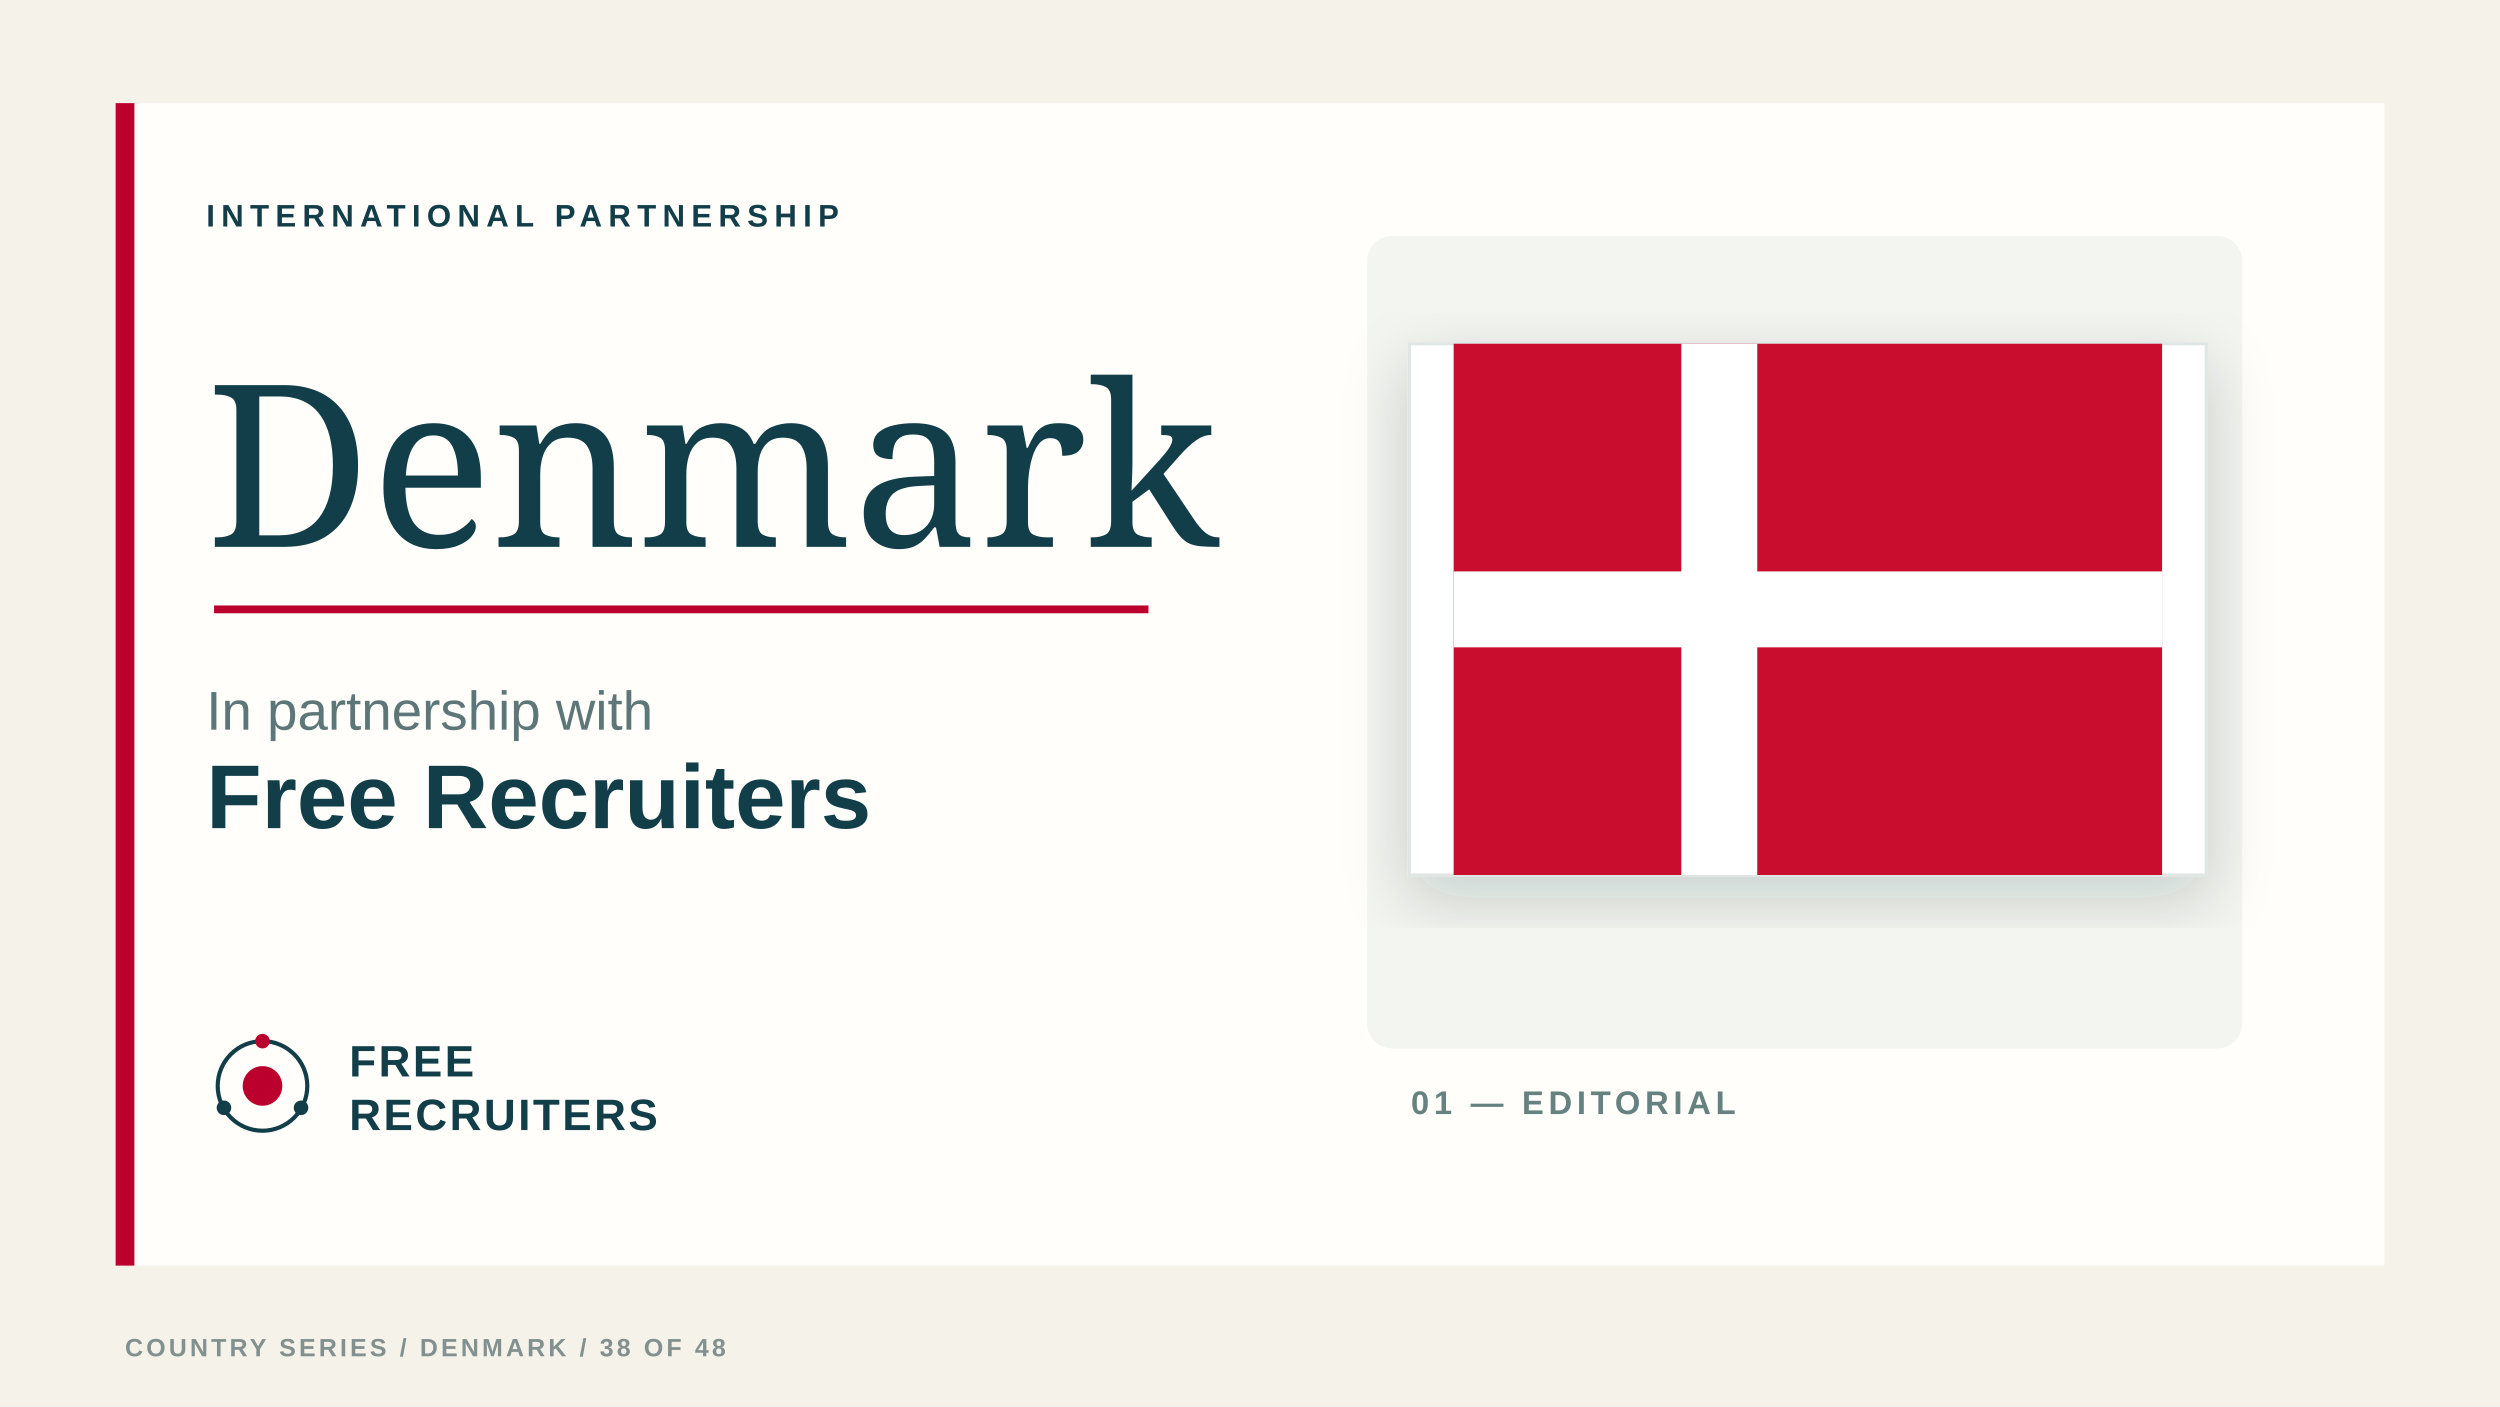
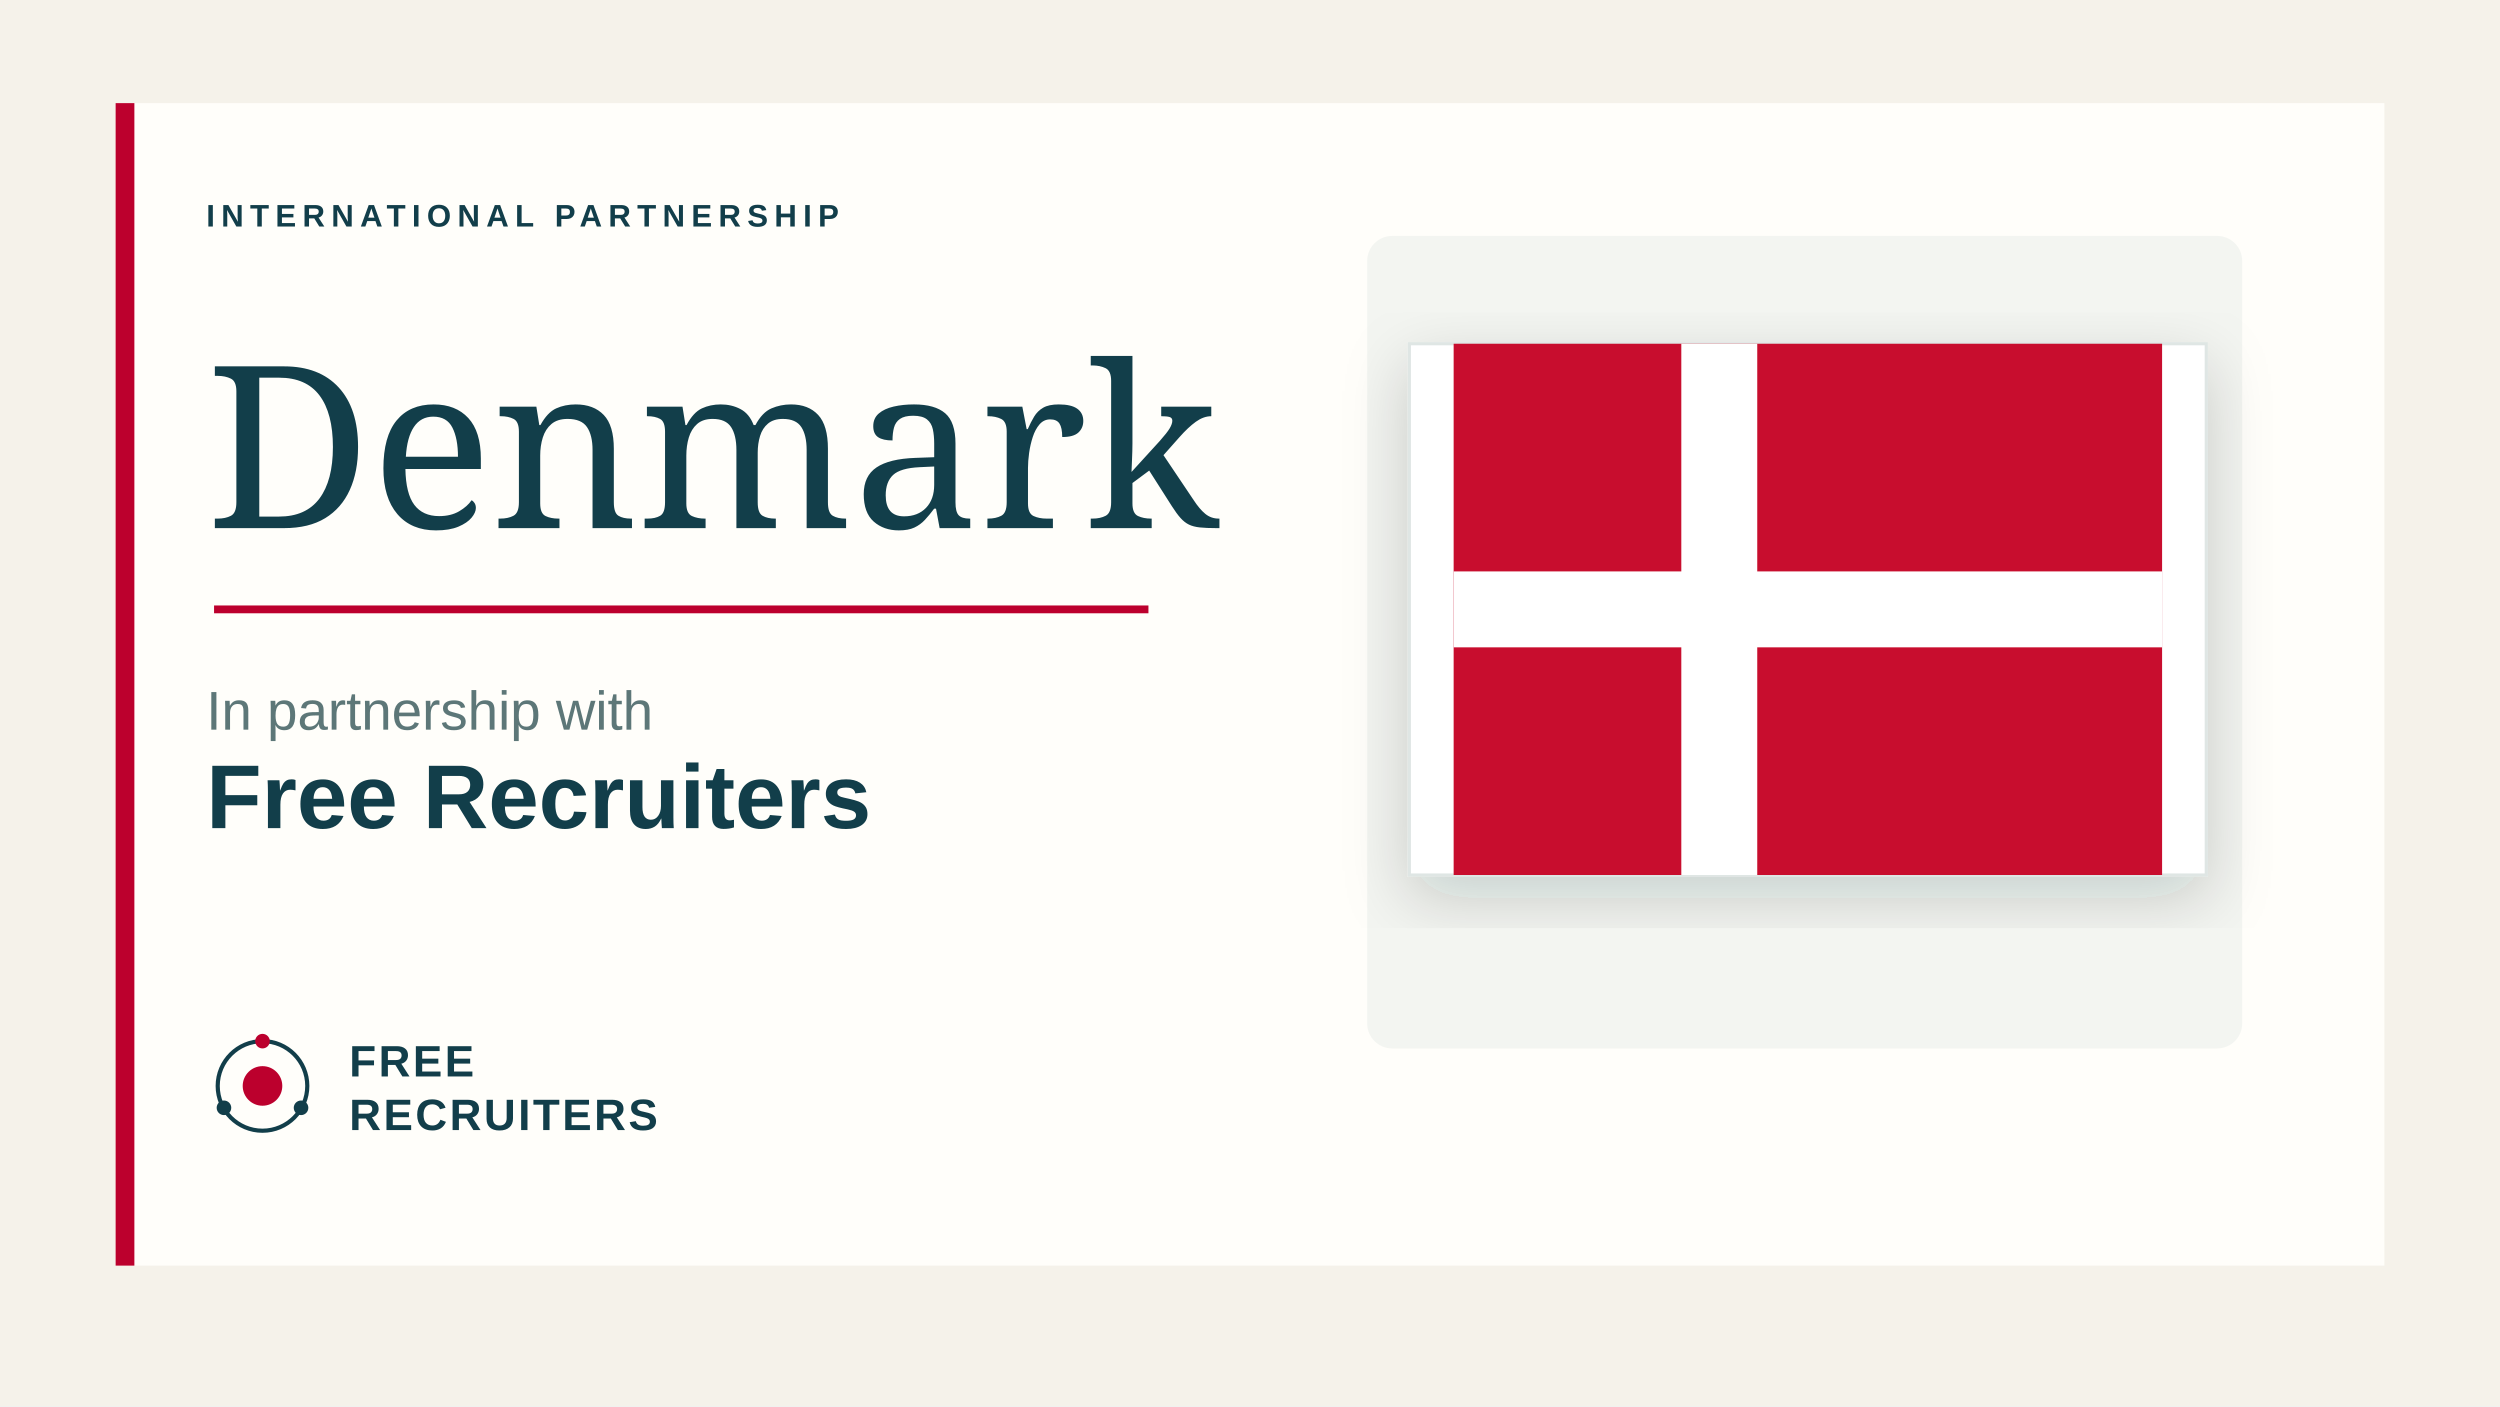
<svg xmlns="http://www.w3.org/2000/svg" width="1600" height="900" viewBox="0 0 1600 900" role="img" aria-label="Denmark in partnership with Free Recruiters — Editorial">
  <defs>
    <filter id="shadow">
      <feDropShadow dx="0" dy="14" stdDeviation="20" flood-color="#081F29" flood-opacity=".18" />
    </filter>
    <linearGradient id="sky" x2="1" y2="1">
      <stop stop-color="#d9f2f0" />
      <stop offset="1" stop-color="#eef4ff" />
    </linearGradient>
  </defs>
  <rect width="1600" height="900" fill="#F5F2EA" />
  <rect x="74" y="66" width="1452" height="744" fill="#FFFEFA" />
  <rect x="74" y="66" width="12" height="744" fill="#BC002D" />
  <text x="132" y="145" text-anchor="start" font-family="Arial, sans-serif" font-size="20" font-weight="700" letter-spacing="4" fill="#123E4A">INTERNATIONAL PARTNERSHIP</text>
-   <text x="132" y="350" text-anchor="start" font-family="Georgia,serif" font-size="145" font-weight="400" letter-spacing="0" fill="#123E4A">Denmark</text>
+   <text x="132" y="338" text-anchor="start" font-family="Georgia,serif" font-size="145" font-weight="400" letter-spacing="0" fill="#123E4A">Denmark</text>
  <path d="M137 390H735" stroke="#BC002D" stroke-width="5" />
  <text x="132" y="467" text-anchor="start" font-family="Arial, sans-serif" font-size="35" font-weight="400" letter-spacing="0" fill="#5D7778">In partnership with</text>
  <text x="132" y="530" text-anchor="start" font-family="Arial, sans-serif" font-size="58" font-weight="700" letter-spacing="0" fill="#123E4A">Free Recruiters</text>
  <g transform="translate(132 659) scale(0.666667)">
    <circle cx="54" cy="54" r="43" fill="none" stroke="#123E4A" stroke-width="4" />
    <circle cx="54" cy="54" r="19" fill="#BC002D" />
    <circle cx="54" cy="11" r="7" fill="#BC002D" />
    <circle cx="91" cy="75" r="7" fill="#123E4A" />
    <circle cx="17" cy="75" r="7" fill="#123E4A" />
  </g>
  <g font-family="Arial, sans-serif" font-weight="800" fill="#123E4A">
    <text x="223.52" y="688.92" font-size="28.16" letter-spacing="1.6">FREE</text>
    <text x="223.52" y="723.24" font-size="28.16" letter-spacing="1.6">RECRUITERS</text>
  </g>
  <rect x="875" y="151" width="560" height="520" rx="16" fill="#F3F5F1" />
  <g filter="url(#shadow)">
    <rect x="902" y="220" width="510" height="340" fill="#fff" stroke="#dfe6e4" stroke-width="2" />
    <svg id="flag-icons-dk" viewBox="0 0 640 480" x="902" y="220" width="510" height="340" preserveAspectRatio="xMidYMid meet">
      <path fill="#c8102e" d="M0 0h640.1v480H0z" />
      <path fill="#fff" d="M205.7 0h68.6v480h-68.6z" />
      <path fill="#fff" d="M0 205.7h640.1v68.6H0z" />
    </svg>
  </g>
-   <text x="903" y="713" text-anchor="start" font-family="Arial, sans-serif" font-size="21" font-weight="700" letter-spacing="3" fill="#658280">01 — EDITORIAL</text>
-   <text x="80" y="868" text-anchor="start" font-family="Arial, sans-serif" font-size="16" font-weight="700" letter-spacing="2" fill="#82908F">COUNTRY SERIES  /  DENMARK  /  38 OF 48</text>
</svg>
